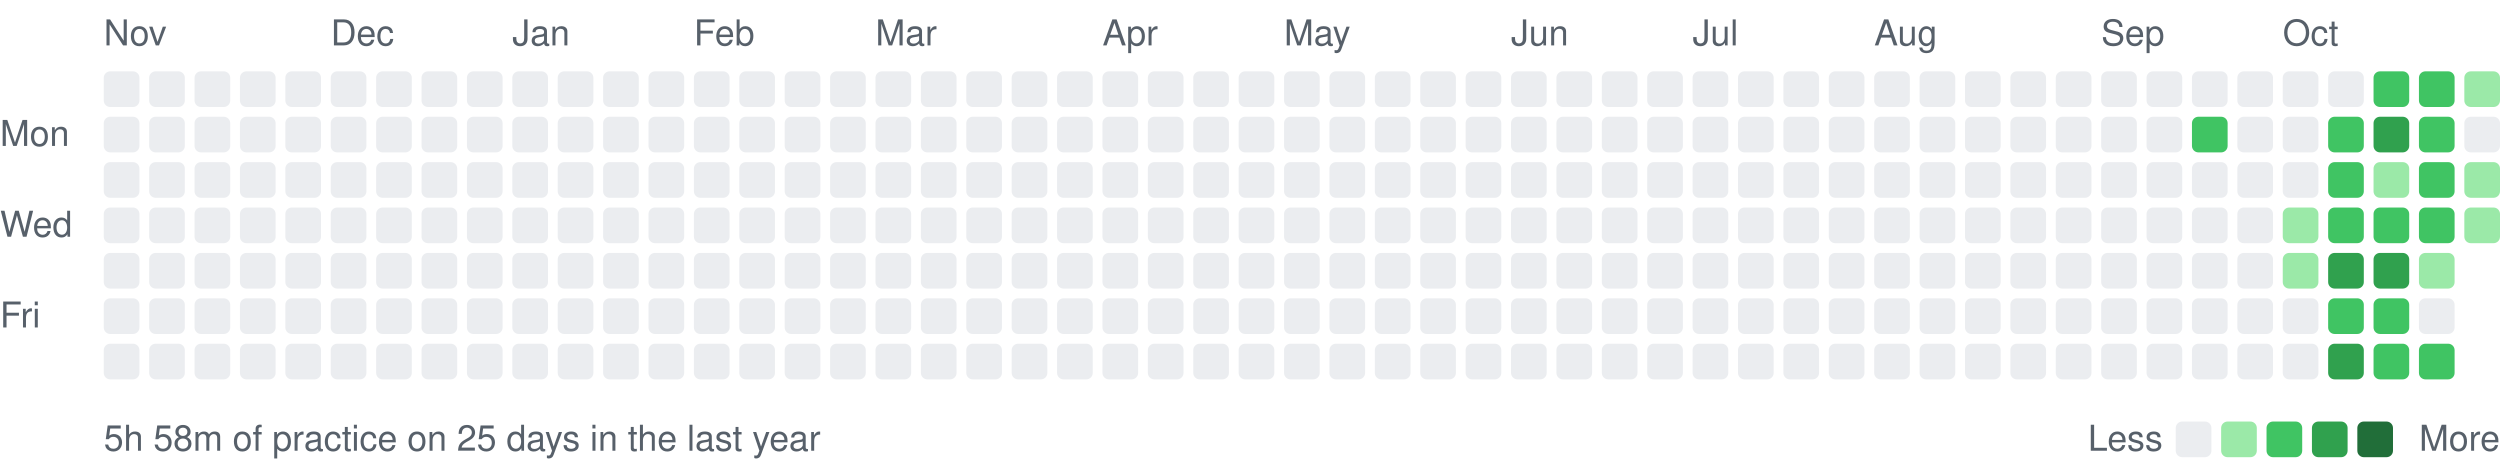
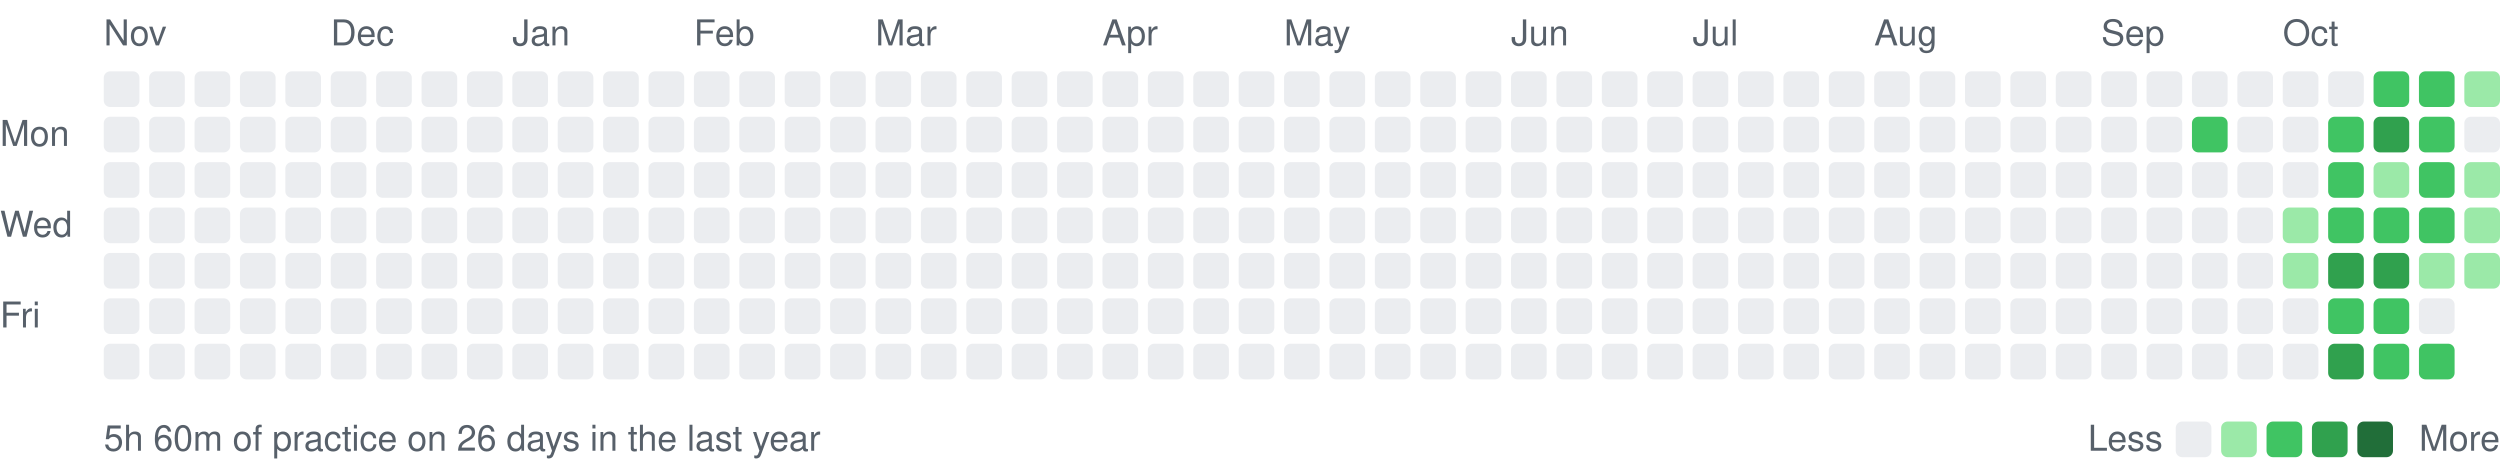
<svg xmlns="http://www.w3.org/2000/svg" width="771" height="145" viewBox="0 0 771 145" font-family="-apple-system, BlinkMacSystemFont, 'Segoe UI', Helvetica, Arial, sans-serif" font-size="11">
  <style>
.kc-t { fill: #57606a; }
.kc-h { fill: #24292f; }
.kc-g { stroke: #d0d7de; }
.kc-l0 { fill: #ebedf0; }
.kc-l1 { fill: #9be9a8; }
.kc-l2 { fill: #40c463; }
.kc-l3 { fill: #30a14e; }
.kc-l4 { fill: #216e39; }
.kc-line { stroke: #2da44e; }
.kc-dot { fill: #2da44e; }
@media (prefers-color-scheme: dark) {
:root:not([data-theme="light"]) .kc-t { fill: #8b949e; }
:root:not([data-theme="light"]) .kc-h { fill: #e6edf3; }
:root:not([data-theme="light"]) .kc-g { stroke: #30363d; }
:root:not([data-theme="light"]) .kc-l0 { fill: #262a31; }
:root:not([data-theme="light"]) .kc-l1 { fill: #0e4429; }
:root:not([data-theme="light"]) .kc-l2 { fill: #006d32; }
:root:not([data-theme="light"]) .kc-l3 { fill: #26a641; }
:root:not([data-theme="light"]) .kc-l4 { fill: #39d353; }
:root:not([data-theme="light"]) .kc-line { stroke: #3fb950; }
:root:not([data-theme="light"]) .kc-dot { fill: #3fb950; }
}
:root[data-theme="dark"] .kc-t { fill: #8b949e; }
:root[data-theme="dark"] .kc-h { fill: #e6edf3; }
:root[data-theme="dark"] .kc-g { stroke: #30363d; }
:root[data-theme="dark"] .kc-l0 { fill: #262a31; }
:root[data-theme="dark"] .kc-l1 { fill: #0e4429; }
:root[data-theme="dark"] .kc-l2 { fill: #006d32; }
:root[data-theme="dark"] .kc-l3 { fill: #26a641; }
:root[data-theme="dark"] .kc-l4 { fill: #39d353; }
:root[data-theme="dark"] .kc-line { stroke: #3fb950; }
:root[data-theme="dark"] .kc-dot { fill: #3fb950; }
</style>
  <text class="kc-t" x="32" y="14">Nov</text>
  <text class="kc-t" x="102" y="14">Dec</text>
  <text class="kc-t" x="158" y="14">Jan</text>
  <text class="kc-t" x="214" y="14">Feb</text>
  <text class="kc-t" x="270" y="14">Mar</text>
  <text class="kc-t" x="340" y="14">Apr</text>
  <text class="kc-t" x="396" y="14">May</text>
  <text class="kc-t" x="466" y="14">Jun</text>
  <text class="kc-t" x="522" y="14">Jul</text>
  <text class="kc-t" x="578" y="14">Aug</text>
  <text class="kc-t" x="648" y="14">Sep</text>
  <text class="kc-t" x="704" y="14">Oct</text>
  <text class="kc-t" x="0" y="45">Mon</text>
  <text class="kc-t" x="0" y="73">Wed</text>
  <text class="kc-t" x="0" y="101">Fri</text>
  <rect class="kc-l0" x="32" y="22" width="11" height="11" rx="2" />
  <rect class="kc-l0" x="32" y="36" width="11" height="11" rx="2" />
  <rect class="kc-l0" x="32" y="50" width="11" height="11" rx="2" />
  <rect class="kc-l0" x="32" y="64" width="11" height="11" rx="2" />
  <rect class="kc-l0" x="32" y="78" width="11" height="11" rx="2" />
  <rect class="kc-l0" x="32" y="92" width="11" height="11" rx="2" />
  <rect class="kc-l0" x="32" y="106" width="11" height="11" rx="2" />
  <rect class="kc-l0" x="46" y="22" width="11" height="11" rx="2" />
  <rect class="kc-l0" x="46" y="36" width="11" height="11" rx="2" />
  <rect class="kc-l0" x="46" y="50" width="11" height="11" rx="2" />
  <rect class="kc-l0" x="46" y="64" width="11" height="11" rx="2" />
  <rect class="kc-l0" x="46" y="78" width="11" height="11" rx="2" />
  <rect class="kc-l0" x="46" y="92" width="11" height="11" rx="2" />
  <rect class="kc-l0" x="46" y="106" width="11" height="11" rx="2" />
  <rect class="kc-l0" x="60" y="22" width="11" height="11" rx="2" />
  <rect class="kc-l0" x="60" y="36" width="11" height="11" rx="2" />
  <rect class="kc-l0" x="60" y="50" width="11" height="11" rx="2" />
  <rect class="kc-l0" x="60" y="64" width="11" height="11" rx="2" />
  <rect class="kc-l0" x="60" y="78" width="11" height="11" rx="2" />
  <rect class="kc-l0" x="60" y="92" width="11" height="11" rx="2" />
  <rect class="kc-l0" x="60" y="106" width="11" height="11" rx="2" />
  <rect class="kc-l0" x="74" y="22" width="11" height="11" rx="2" />
  <rect class="kc-l0" x="74" y="36" width="11" height="11" rx="2" />
  <rect class="kc-l0" x="74" y="50" width="11" height="11" rx="2" />
  <rect class="kc-l0" x="74" y="64" width="11" height="11" rx="2" />
  <rect class="kc-l0" x="74" y="78" width="11" height="11" rx="2" />
  <rect class="kc-l0" x="74" y="92" width="11" height="11" rx="2" />
  <rect class="kc-l0" x="74" y="106" width="11" height="11" rx="2" />
  <rect class="kc-l0" x="88" y="22" width="11" height="11" rx="2" />
  <rect class="kc-l0" x="88" y="36" width="11" height="11" rx="2" />
  <rect class="kc-l0" x="88" y="50" width="11" height="11" rx="2" />
  <rect class="kc-l0" x="88" y="64" width="11" height="11" rx="2" />
  <rect class="kc-l0" x="88" y="78" width="11" height="11" rx="2" />
  <rect class="kc-l0" x="88" y="92" width="11" height="11" rx="2" />
  <rect class="kc-l0" x="88" y="106" width="11" height="11" rx="2" />
  <rect class="kc-l0" x="102" y="22" width="11" height="11" rx="2" />
  <rect class="kc-l0" x="102" y="36" width="11" height="11" rx="2" />
  <rect class="kc-l0" x="102" y="50" width="11" height="11" rx="2" />
  <rect class="kc-l0" x="102" y="64" width="11" height="11" rx="2" />
  <rect class="kc-l0" x="102" y="78" width="11" height="11" rx="2" />
  <rect class="kc-l0" x="102" y="92" width="11" height="11" rx="2" />
  <rect class="kc-l0" x="102" y="106" width="11" height="11" rx="2" />
  <rect class="kc-l0" x="116" y="22" width="11" height="11" rx="2" />
  <rect class="kc-l0" x="116" y="36" width="11" height="11" rx="2" />
  <rect class="kc-l0" x="116" y="50" width="11" height="11" rx="2" />
  <rect class="kc-l0" x="116" y="64" width="11" height="11" rx="2" />
  <rect class="kc-l0" x="116" y="78" width="11" height="11" rx="2" />
  <rect class="kc-l0" x="116" y="92" width="11" height="11" rx="2" />
  <rect class="kc-l0" x="116" y="106" width="11" height="11" rx="2" />
  <rect class="kc-l0" x="130" y="22" width="11" height="11" rx="2" />
  <rect class="kc-l0" x="130" y="36" width="11" height="11" rx="2" />
  <rect class="kc-l0" x="130" y="50" width="11" height="11" rx="2" />
  <rect class="kc-l0" x="130" y="64" width="11" height="11" rx="2" />
  <rect class="kc-l0" x="130" y="78" width="11" height="11" rx="2" />
  <rect class="kc-l0" x="130" y="92" width="11" height="11" rx="2" />
  <rect class="kc-l0" x="130" y="106" width="11" height="11" rx="2" />
  <rect class="kc-l0" x="144" y="22" width="11" height="11" rx="2" />
  <rect class="kc-l0" x="144" y="36" width="11" height="11" rx="2" />
  <rect class="kc-l0" x="144" y="50" width="11" height="11" rx="2" />
  <rect class="kc-l0" x="144" y="64" width="11" height="11" rx="2" />
  <rect class="kc-l0" x="144" y="78" width="11" height="11" rx="2" />
  <rect class="kc-l0" x="144" y="92" width="11" height="11" rx="2" />
  <rect class="kc-l0" x="144" y="106" width="11" height="11" rx="2" />
  <rect class="kc-l0" x="158" y="22" width="11" height="11" rx="2" />
  <rect class="kc-l0" x="158" y="36" width="11" height="11" rx="2" />
  <rect class="kc-l0" x="158" y="50" width="11" height="11" rx="2" />
  <rect class="kc-l0" x="158" y="64" width="11" height="11" rx="2" />
  <rect class="kc-l0" x="158" y="78" width="11" height="11" rx="2" />
  <rect class="kc-l0" x="158" y="92" width="11" height="11" rx="2" />
  <rect class="kc-l0" x="158" y="106" width="11" height="11" rx="2" />
  <rect class="kc-l0" x="172" y="22" width="11" height="11" rx="2" />
  <rect class="kc-l0" x="172" y="36" width="11" height="11" rx="2" />
  <rect class="kc-l0" x="172" y="50" width="11" height="11" rx="2" />
  <rect class="kc-l0" x="172" y="64" width="11" height="11" rx="2" />
  <rect class="kc-l0" x="172" y="78" width="11" height="11" rx="2" />
  <rect class="kc-l0" x="172" y="92" width="11" height="11" rx="2" />
  <rect class="kc-l0" x="172" y="106" width="11" height="11" rx="2" />
  <rect class="kc-l0" x="186" y="22" width="11" height="11" rx="2" />
  <rect class="kc-l0" x="186" y="36" width="11" height="11" rx="2" />
  <rect class="kc-l0" x="186" y="50" width="11" height="11" rx="2" />
  <rect class="kc-l0" x="186" y="64" width="11" height="11" rx="2" />
  <rect class="kc-l0" x="186" y="78" width="11" height="11" rx="2" />
  <rect class="kc-l0" x="186" y="92" width="11" height="11" rx="2" />
  <rect class="kc-l0" x="186" y="106" width="11" height="11" rx="2" />
  <rect class="kc-l0" x="200" y="22" width="11" height="11" rx="2" />
  <rect class="kc-l0" x="200" y="36" width="11" height="11" rx="2" />
  <rect class="kc-l0" x="200" y="50" width="11" height="11" rx="2" />
  <rect class="kc-l0" x="200" y="64" width="11" height="11" rx="2" />
  <rect class="kc-l0" x="200" y="78" width="11" height="11" rx="2" />
  <rect class="kc-l0" x="200" y="92" width="11" height="11" rx="2" />
  <rect class="kc-l0" x="200" y="106" width="11" height="11" rx="2" />
  <rect class="kc-l0" x="214" y="22" width="11" height="11" rx="2" />
  <rect class="kc-l0" x="214" y="36" width="11" height="11" rx="2" />
  <rect class="kc-l0" x="214" y="50" width="11" height="11" rx="2" />
  <rect class="kc-l0" x="214" y="64" width="11" height="11" rx="2" />
  <rect class="kc-l0" x="214" y="78" width="11" height="11" rx="2" />
  <rect class="kc-l0" x="214" y="92" width="11" height="11" rx="2" />
  <rect class="kc-l0" x="214" y="106" width="11" height="11" rx="2" />
  <rect class="kc-l0" x="228" y="22" width="11" height="11" rx="2" />
  <rect class="kc-l0" x="228" y="36" width="11" height="11" rx="2" />
  <rect class="kc-l0" x="228" y="50" width="11" height="11" rx="2" />
  <rect class="kc-l0" x="228" y="64" width="11" height="11" rx="2" />
  <rect class="kc-l0" x="228" y="78" width="11" height="11" rx="2" />
  <rect class="kc-l0" x="228" y="92" width="11" height="11" rx="2" />
  <rect class="kc-l0" x="228" y="106" width="11" height="11" rx="2" />
  <rect class="kc-l0" x="242" y="22" width="11" height="11" rx="2" />
  <rect class="kc-l0" x="242" y="36" width="11" height="11" rx="2" />
  <rect class="kc-l0" x="242" y="50" width="11" height="11" rx="2" />
  <rect class="kc-l0" x="242" y="64" width="11" height="11" rx="2" />
  <rect class="kc-l0" x="242" y="78" width="11" height="11" rx="2" />
  <rect class="kc-l0" x="242" y="92" width="11" height="11" rx="2" />
  <rect class="kc-l0" x="242" y="106" width="11" height="11" rx="2" />
  <rect class="kc-l0" x="256" y="22" width="11" height="11" rx="2" />
  <rect class="kc-l0" x="256" y="36" width="11" height="11" rx="2" />
  <rect class="kc-l0" x="256" y="50" width="11" height="11" rx="2" />
  <rect class="kc-l0" x="256" y="64" width="11" height="11" rx="2" />
  <rect class="kc-l0" x="256" y="78" width="11" height="11" rx="2" />
  <rect class="kc-l0" x="256" y="92" width="11" height="11" rx="2" />
  <rect class="kc-l0" x="256" y="106" width="11" height="11" rx="2" />
  <rect class="kc-l0" x="270" y="22" width="11" height="11" rx="2" />
  <rect class="kc-l0" x="270" y="36" width="11" height="11" rx="2" />
  <rect class="kc-l0" x="270" y="50" width="11" height="11" rx="2" />
  <rect class="kc-l0" x="270" y="64" width="11" height="11" rx="2" />
  <rect class="kc-l0" x="270" y="78" width="11" height="11" rx="2" />
  <rect class="kc-l0" x="270" y="92" width="11" height="11" rx="2" />
  <rect class="kc-l0" x="270" y="106" width="11" height="11" rx="2" />
  <rect class="kc-l0" x="284" y="22" width="11" height="11" rx="2" />
  <rect class="kc-l0" x="284" y="36" width="11" height="11" rx="2" />
  <rect class="kc-l0" x="284" y="50" width="11" height="11" rx="2" />
  <rect class="kc-l0" x="284" y="64" width="11" height="11" rx="2" />
  <rect class="kc-l0" x="284" y="78" width="11" height="11" rx="2" />
  <rect class="kc-l0" x="284" y="92" width="11" height="11" rx="2" />
  <rect class="kc-l0" x="284" y="106" width="11" height="11" rx="2" />
  <rect class="kc-l0" x="298" y="22" width="11" height="11" rx="2" />
  <rect class="kc-l0" x="298" y="36" width="11" height="11" rx="2" />
  <rect class="kc-l0" x="298" y="50" width="11" height="11" rx="2" />
  <rect class="kc-l0" x="298" y="64" width="11" height="11" rx="2" />
  <rect class="kc-l0" x="298" y="78" width="11" height="11" rx="2" />
  <rect class="kc-l0" x="298" y="92" width="11" height="11" rx="2" />
  <rect class="kc-l0" x="298" y="106" width="11" height="11" rx="2" />
  <rect class="kc-l0" x="312" y="22" width="11" height="11" rx="2" />
  <rect class="kc-l0" x="312" y="36" width="11" height="11" rx="2" />
  <rect class="kc-l0" x="312" y="50" width="11" height="11" rx="2" />
  <rect class="kc-l0" x="312" y="64" width="11" height="11" rx="2" />
  <rect class="kc-l0" x="312" y="78" width="11" height="11" rx="2" />
  <rect class="kc-l0" x="312" y="92" width="11" height="11" rx="2" />
  <rect class="kc-l0" x="312" y="106" width="11" height="11" rx="2" />
  <rect class="kc-l0" x="326" y="22" width="11" height="11" rx="2" />
  <rect class="kc-l0" x="326" y="36" width="11" height="11" rx="2" />
  <rect class="kc-l0" x="326" y="50" width="11" height="11" rx="2" />
  <rect class="kc-l0" x="326" y="64" width="11" height="11" rx="2" />
  <rect class="kc-l0" x="326" y="78" width="11" height="11" rx="2" />
  <rect class="kc-l0" x="326" y="92" width="11" height="11" rx="2" />
  <rect class="kc-l0" x="326" y="106" width="11" height="11" rx="2" />
  <rect class="kc-l0" x="340" y="22" width="11" height="11" rx="2" />
  <rect class="kc-l0" x="340" y="36" width="11" height="11" rx="2" />
  <rect class="kc-l0" x="340" y="50" width="11" height="11" rx="2" />
  <rect class="kc-l0" x="340" y="64" width="11" height="11" rx="2" />
  <rect class="kc-l0" x="340" y="78" width="11" height="11" rx="2" />
  <rect class="kc-l0" x="340" y="92" width="11" height="11" rx="2" />
  <rect class="kc-l0" x="340" y="106" width="11" height="11" rx="2" />
  <rect class="kc-l0" x="354" y="22" width="11" height="11" rx="2" />
  <rect class="kc-l0" x="354" y="36" width="11" height="11" rx="2" />
  <rect class="kc-l0" x="354" y="50" width="11" height="11" rx="2" />
  <rect class="kc-l0" x="354" y="64" width="11" height="11" rx="2" />
  <rect class="kc-l0" x="354" y="78" width="11" height="11" rx="2" />
  <rect class="kc-l0" x="354" y="92" width="11" height="11" rx="2" />
  <rect class="kc-l0" x="354" y="106" width="11" height="11" rx="2" />
  <rect class="kc-l0" x="368" y="22" width="11" height="11" rx="2" />
  <rect class="kc-l0" x="368" y="36" width="11" height="11" rx="2" />
  <rect class="kc-l0" x="368" y="50" width="11" height="11" rx="2" />
  <rect class="kc-l0" x="368" y="64" width="11" height="11" rx="2" />
  <rect class="kc-l0" x="368" y="78" width="11" height="11" rx="2" />
  <rect class="kc-l0" x="368" y="92" width="11" height="11" rx="2" />
  <rect class="kc-l0" x="368" y="106" width="11" height="11" rx="2" />
  <rect class="kc-l0" x="382" y="22" width="11" height="11" rx="2" />
  <rect class="kc-l0" x="382" y="36" width="11" height="11" rx="2" />
  <rect class="kc-l0" x="382" y="50" width="11" height="11" rx="2" />
  <rect class="kc-l0" x="382" y="64" width="11" height="11" rx="2" />
  <rect class="kc-l0" x="382" y="78" width="11" height="11" rx="2" />
  <rect class="kc-l0" x="382" y="92" width="11" height="11" rx="2" />
  <rect class="kc-l0" x="382" y="106" width="11" height="11" rx="2" />
  <rect class="kc-l0" x="396" y="22" width="11" height="11" rx="2" />
  <rect class="kc-l0" x="396" y="36" width="11" height="11" rx="2" />
  <rect class="kc-l0" x="396" y="50" width="11" height="11" rx="2" />
  <rect class="kc-l0" x="396" y="64" width="11" height="11" rx="2" />
  <rect class="kc-l0" x="396" y="78" width="11" height="11" rx="2" />
  <rect class="kc-l0" x="396" y="92" width="11" height="11" rx="2" />
  <rect class="kc-l0" x="396" y="106" width="11" height="11" rx="2" />
  <rect class="kc-l0" x="410" y="22" width="11" height="11" rx="2" />
  <rect class="kc-l0" x="410" y="36" width="11" height="11" rx="2" />
  <rect class="kc-l0" x="410" y="50" width="11" height="11" rx="2" />
  <rect class="kc-l0" x="410" y="64" width="11" height="11" rx="2" />
  <rect class="kc-l0" x="410" y="78" width="11" height="11" rx="2" />
  <rect class="kc-l0" x="410" y="92" width="11" height="11" rx="2" />
  <rect class="kc-l0" x="410" y="106" width="11" height="11" rx="2" />
  <rect class="kc-l0" x="424" y="22" width="11" height="11" rx="2" />
  <rect class="kc-l0" x="424" y="36" width="11" height="11" rx="2" />
  <rect class="kc-l0" x="424" y="50" width="11" height="11" rx="2" />
  <rect class="kc-l0" x="424" y="64" width="11" height="11" rx="2" />
  <rect class="kc-l0" x="424" y="78" width="11" height="11" rx="2" />
  <rect class="kc-l0" x="424" y="92" width="11" height="11" rx="2" />
  <rect class="kc-l0" x="424" y="106" width="11" height="11" rx="2" />
  <rect class="kc-l0" x="438" y="22" width="11" height="11" rx="2" />
  <rect class="kc-l0" x="438" y="36" width="11" height="11" rx="2" />
  <rect class="kc-l0" x="438" y="50" width="11" height="11" rx="2" />
  <rect class="kc-l0" x="438" y="64" width="11" height="11" rx="2" />
  <rect class="kc-l0" x="438" y="78" width="11" height="11" rx="2" />
  <rect class="kc-l0" x="438" y="92" width="11" height="11" rx="2" />
  <rect class="kc-l0" x="438" y="106" width="11" height="11" rx="2" />
  <rect class="kc-l0" x="452" y="22" width="11" height="11" rx="2" />
  <rect class="kc-l0" x="452" y="36" width="11" height="11" rx="2" />
  <rect class="kc-l0" x="452" y="50" width="11" height="11" rx="2" />
  <rect class="kc-l0" x="452" y="64" width="11" height="11" rx="2" />
  <rect class="kc-l0" x="452" y="78" width="11" height="11" rx="2" />
  <rect class="kc-l0" x="452" y="92" width="11" height="11" rx="2" />
  <rect class="kc-l0" x="452" y="106" width="11" height="11" rx="2" />
  <rect class="kc-l0" x="466" y="22" width="11" height="11" rx="2" />
  <rect class="kc-l0" x="466" y="36" width="11" height="11" rx="2" />
  <rect class="kc-l0" x="466" y="50" width="11" height="11" rx="2" />
  <rect class="kc-l0" x="466" y="64" width="11" height="11" rx="2" />
  <rect class="kc-l0" x="466" y="78" width="11" height="11" rx="2" />
  <rect class="kc-l0" x="466" y="92" width="11" height="11" rx="2" />
  <rect class="kc-l0" x="466" y="106" width="11" height="11" rx="2" />
  <rect class="kc-l0" x="480" y="22" width="11" height="11" rx="2" />
  <rect class="kc-l0" x="480" y="36" width="11" height="11" rx="2" />
  <rect class="kc-l0" x="480" y="50" width="11" height="11" rx="2" />
  <rect class="kc-l0" x="480" y="64" width="11" height="11" rx="2" />
  <rect class="kc-l0" x="480" y="78" width="11" height="11" rx="2" />
  <rect class="kc-l0" x="480" y="92" width="11" height="11" rx="2" />
  <rect class="kc-l0" x="480" y="106" width="11" height="11" rx="2" />
  <rect class="kc-l0" x="494" y="22" width="11" height="11" rx="2" />
  <rect class="kc-l0" x="494" y="36" width="11" height="11" rx="2" />
  <rect class="kc-l0" x="494" y="50" width="11" height="11" rx="2" />
  <rect class="kc-l0" x="494" y="64" width="11" height="11" rx="2" />
  <rect class="kc-l0" x="494" y="78" width="11" height="11" rx="2" />
  <rect class="kc-l0" x="494" y="92" width="11" height="11" rx="2" />
  <rect class="kc-l0" x="494" y="106" width="11" height="11" rx="2" />
  <rect class="kc-l0" x="508" y="22" width="11" height="11" rx="2" />
  <rect class="kc-l0" x="508" y="36" width="11" height="11" rx="2" />
  <rect class="kc-l0" x="508" y="50" width="11" height="11" rx="2" />
  <rect class="kc-l0" x="508" y="64" width="11" height="11" rx="2" />
  <rect class="kc-l0" x="508" y="78" width="11" height="11" rx="2" />
  <rect class="kc-l0" x="508" y="92" width="11" height="11" rx="2" />
  <rect class="kc-l0" x="508" y="106" width="11" height="11" rx="2" />
  <rect class="kc-l0" x="522" y="22" width="11" height="11" rx="2" />
  <rect class="kc-l0" x="522" y="36" width="11" height="11" rx="2" />
  <rect class="kc-l0" x="522" y="50" width="11" height="11" rx="2" />
  <rect class="kc-l0" x="522" y="64" width="11" height="11" rx="2" />
  <rect class="kc-l0" x="522" y="78" width="11" height="11" rx="2" />
  <rect class="kc-l0" x="522" y="92" width="11" height="11" rx="2" />
  <rect class="kc-l0" x="522" y="106" width="11" height="11" rx="2" />
  <rect class="kc-l0" x="536" y="22" width="11" height="11" rx="2" />
  <rect class="kc-l0" x="536" y="36" width="11" height="11" rx="2" />
  <rect class="kc-l0" x="536" y="50" width="11" height="11" rx="2" />
  <rect class="kc-l0" x="536" y="64" width="11" height="11" rx="2" />
  <rect class="kc-l0" x="536" y="78" width="11" height="11" rx="2" />
  <rect class="kc-l0" x="536" y="92" width="11" height="11" rx="2" />
  <rect class="kc-l0" x="536" y="106" width="11" height="11" rx="2" />
  <rect class="kc-l0" x="550" y="22" width="11" height="11" rx="2" />
  <rect class="kc-l0" x="550" y="36" width="11" height="11" rx="2" />
  <rect class="kc-l0" x="550" y="50" width="11" height="11" rx="2" />
  <rect class="kc-l0" x="550" y="64" width="11" height="11" rx="2" />
  <rect class="kc-l0" x="550" y="78" width="11" height="11" rx="2" />
  <rect class="kc-l0" x="550" y="92" width="11" height="11" rx="2" />
  <rect class="kc-l0" x="550" y="106" width="11" height="11" rx="2" />
  <rect class="kc-l0" x="564" y="22" width="11" height="11" rx="2" />
  <rect class="kc-l0" x="564" y="36" width="11" height="11" rx="2" />
  <rect class="kc-l0" x="564" y="50" width="11" height="11" rx="2" />
  <rect class="kc-l0" x="564" y="64" width="11" height="11" rx="2" />
  <rect class="kc-l0" x="564" y="78" width="11" height="11" rx="2" />
  <rect class="kc-l0" x="564" y="92" width="11" height="11" rx="2" />
  <rect class="kc-l0" x="564" y="106" width="11" height="11" rx="2" />
  <rect class="kc-l0" x="578" y="22" width="11" height="11" rx="2" />
  <rect class="kc-l0" x="578" y="36" width="11" height="11" rx="2" />
  <rect class="kc-l0" x="578" y="50" width="11" height="11" rx="2" />
  <rect class="kc-l0" x="578" y="64" width="11" height="11" rx="2" />
  <rect class="kc-l0" x="578" y="78" width="11" height="11" rx="2" />
  <rect class="kc-l0" x="578" y="92" width="11" height="11" rx="2" />
  <rect class="kc-l0" x="578" y="106" width="11" height="11" rx="2" />
  <rect class="kc-l0" x="592" y="22" width="11" height="11" rx="2" />
  <rect class="kc-l0" x="592" y="36" width="11" height="11" rx="2" />
  <rect class="kc-l0" x="592" y="50" width="11" height="11" rx="2" />
  <rect class="kc-l0" x="592" y="64" width="11" height="11" rx="2" />
  <rect class="kc-l0" x="592" y="78" width="11" height="11" rx="2" />
  <rect class="kc-l0" x="592" y="92" width="11" height="11" rx="2" />
  <rect class="kc-l0" x="592" y="106" width="11" height="11" rx="2" />
  <rect class="kc-l0" x="606" y="22" width="11" height="11" rx="2" />
  <rect class="kc-l0" x="606" y="36" width="11" height="11" rx="2" />
  <rect class="kc-l0" x="606" y="50" width="11" height="11" rx="2" />
  <rect class="kc-l0" x="606" y="64" width="11" height="11" rx="2" />
  <rect class="kc-l0" x="606" y="78" width="11" height="11" rx="2" />
  <rect class="kc-l0" x="606" y="92" width="11" height="11" rx="2" />
  <rect class="kc-l0" x="606" y="106" width="11" height="11" rx="2" />
  <rect class="kc-l0" x="620" y="22" width="11" height="11" rx="2" />
  <rect class="kc-l0" x="620" y="36" width="11" height="11" rx="2" />
  <rect class="kc-l0" x="620" y="50" width="11" height="11" rx="2" />
  <rect class="kc-l0" x="620" y="64" width="11" height="11" rx="2" />
  <rect class="kc-l0" x="620" y="78" width="11" height="11" rx="2" />
  <rect class="kc-l0" x="620" y="92" width="11" height="11" rx="2" />
  <rect class="kc-l0" x="620" y="106" width="11" height="11" rx="2" />
  <rect class="kc-l0" x="634" y="22" width="11" height="11" rx="2" />
  <rect class="kc-l0" x="634" y="36" width="11" height="11" rx="2" />
  <rect class="kc-l0" x="634" y="50" width="11" height="11" rx="2" />
  <rect class="kc-l0" x="634" y="64" width="11" height="11" rx="2" />
  <rect class="kc-l0" x="634" y="78" width="11" height="11" rx="2" />
  <rect class="kc-l0" x="634" y="92" width="11" height="11" rx="2" />
  <rect class="kc-l0" x="634" y="106" width="11" height="11" rx="2" />
  <rect class="kc-l0" x="648" y="22" width="11" height="11" rx="2" />
  <rect class="kc-l0" x="648" y="36" width="11" height="11" rx="2" />
  <rect class="kc-l0" x="648" y="50" width="11" height="11" rx="2" />
  <rect class="kc-l0" x="648" y="64" width="11" height="11" rx="2" />
  <rect class="kc-l0" x="648" y="78" width="11" height="11" rx="2" />
  <rect class="kc-l0" x="648" y="92" width="11" height="11" rx="2" />
  <rect class="kc-l0" x="648" y="106" width="11" height="11" rx="2" />
  <rect class="kc-l0" x="662" y="22" width="11" height="11" rx="2" />
  <rect class="kc-l0" x="662" y="36" width="11" height="11" rx="2" />
  <rect class="kc-l0" x="662" y="50" width="11" height="11" rx="2" />
  <rect class="kc-l0" x="662" y="64" width="11" height="11" rx="2" />
  <rect class="kc-l0" x="662" y="78" width="11" height="11" rx="2" />
  <rect class="kc-l0" x="662" y="92" width="11" height="11" rx="2" />
  <rect class="kc-l0" x="662" y="106" width="11" height="11" rx="2" />
  <rect class="kc-l0" x="676" y="22" width="11" height="11" rx="2" />
  <rect class="kc-l2" x="676" y="36" width="11" height="11" rx="2" />
  <rect class="kc-l0" x="676" y="50" width="11" height="11" rx="2" />
  <rect class="kc-l0" x="676" y="64" width="11" height="11" rx="2" />
  <rect class="kc-l0" x="676" y="78" width="11" height="11" rx="2" />
  <rect class="kc-l0" x="676" y="92" width="11" height="11" rx="2" />
  <rect class="kc-l0" x="676" y="106" width="11" height="11" rx="2" />
  <rect class="kc-l0" x="690" y="22" width="11" height="11" rx="2" />
  <rect class="kc-l0" x="690" y="36" width="11" height="11" rx="2" />
  <rect class="kc-l0" x="690" y="50" width="11" height="11" rx="2" />
  <rect class="kc-l0" x="690" y="64" width="11" height="11" rx="2" />
  <rect class="kc-l0" x="690" y="78" width="11" height="11" rx="2" />
  <rect class="kc-l0" x="690" y="92" width="11" height="11" rx="2" />
  <rect class="kc-l0" x="690" y="106" width="11" height="11" rx="2" />
  <rect class="kc-l0" x="704" y="22" width="11" height="11" rx="2" />
  <rect class="kc-l0" x="704" y="36" width="11" height="11" rx="2" />
  <rect class="kc-l0" x="704" y="50" width="11" height="11" rx="2" />
  <rect class="kc-l1" x="704" y="64" width="11" height="11" rx="2" />
  <rect class="kc-l1" x="704" y="78" width="11" height="11" rx="2" />
  <rect class="kc-l0" x="704" y="92" width="11" height="11" rx="2" />
  <rect class="kc-l0" x="704" y="106" width="11" height="11" rx="2" />
  <rect class="kc-l0" x="718" y="22" width="11" height="11" rx="2" />
  <rect class="kc-l2" x="718" y="36" width="11" height="11" rx="2" />
  <rect class="kc-l2" x="718" y="50" width="11" height="11" rx="2" />
  <rect class="kc-l2" x="718" y="64" width="11" height="11" rx="2" />
  <rect class="kc-l3" x="718" y="78" width="11" height="11" rx="2" />
  <rect class="kc-l2" x="718" y="92" width="11" height="11" rx="2" />
  <rect class="kc-l3" x="718" y="106" width="11" height="11" rx="2" />
  <rect class="kc-l2" x="732" y="22" width="11" height="11" rx="2" />
  <rect class="kc-l3" x="732" y="36" width="11" height="11" rx="2" />
  <rect class="kc-l1" x="732" y="50" width="11" height="11" rx="2" />
  <rect class="kc-l2" x="732" y="64" width="11" height="11" rx="2" />
  <rect class="kc-l3" x="732" y="78" width="11" height="11" rx="2" />
  <rect class="kc-l2" x="732" y="92" width="11" height="11" rx="2" />
  <rect class="kc-l2" x="732" y="106" width="11" height="11" rx="2" />
  <rect class="kc-l2" x="746" y="22" width="11" height="11" rx="2" />
  <rect class="kc-l2" x="746" y="36" width="11" height="11" rx="2" />
  <rect class="kc-l2" x="746" y="50" width="11" height="11" rx="2" />
  <rect class="kc-l2" x="746" y="64" width="11" height="11" rx="2" />
  <rect class="kc-l1" x="746" y="78" width="11" height="11" rx="2" />
  <rect class="kc-l0" x="746" y="92" width="11" height="11" rx="2" />
  <rect class="kc-l2" x="746" y="106" width="11" height="11" rx="2" />
  <rect class="kc-l1" x="760" y="22" width="11" height="11" rx="2" />
  <rect class="kc-l0" x="760" y="36" width="11" height="11" rx="2" />
  <rect class="kc-l1" x="760" y="50" width="11" height="11" rx="2" />
  <rect class="kc-l1" x="760" y="64" width="11" height="11" rx="2" />
-   <text class="kc-t" x="32" y="139">5h 58m of practice on 25 days in the last year</text>
+   <rect class="kc-l1" x="760" y="78" width="11" height="11" rx="2" />
+   <text class="kc-t" x="32" y="139">5h 60m of practice on 26 days in the last year</text>
  <text class="kc-t" x="667" y="139" text-anchor="end">Less</text>
  <rect class="kc-l0" x="671" y="130" width="11" height="11" rx="2" />
  <rect class="kc-l1" x="685" y="130" width="11" height="11" rx="2" />
  <rect class="kc-l2" x="699" y="130" width="11" height="11" rx="2" />
  <rect class="kc-l3" x="713" y="130" width="11" height="11" rx="2" />
  <rect class="kc-l4" x="727" y="130" width="11" height="11" rx="2" />
  <text class="kc-t" x="771" y="139" text-anchor="end">More</text>
</svg>
